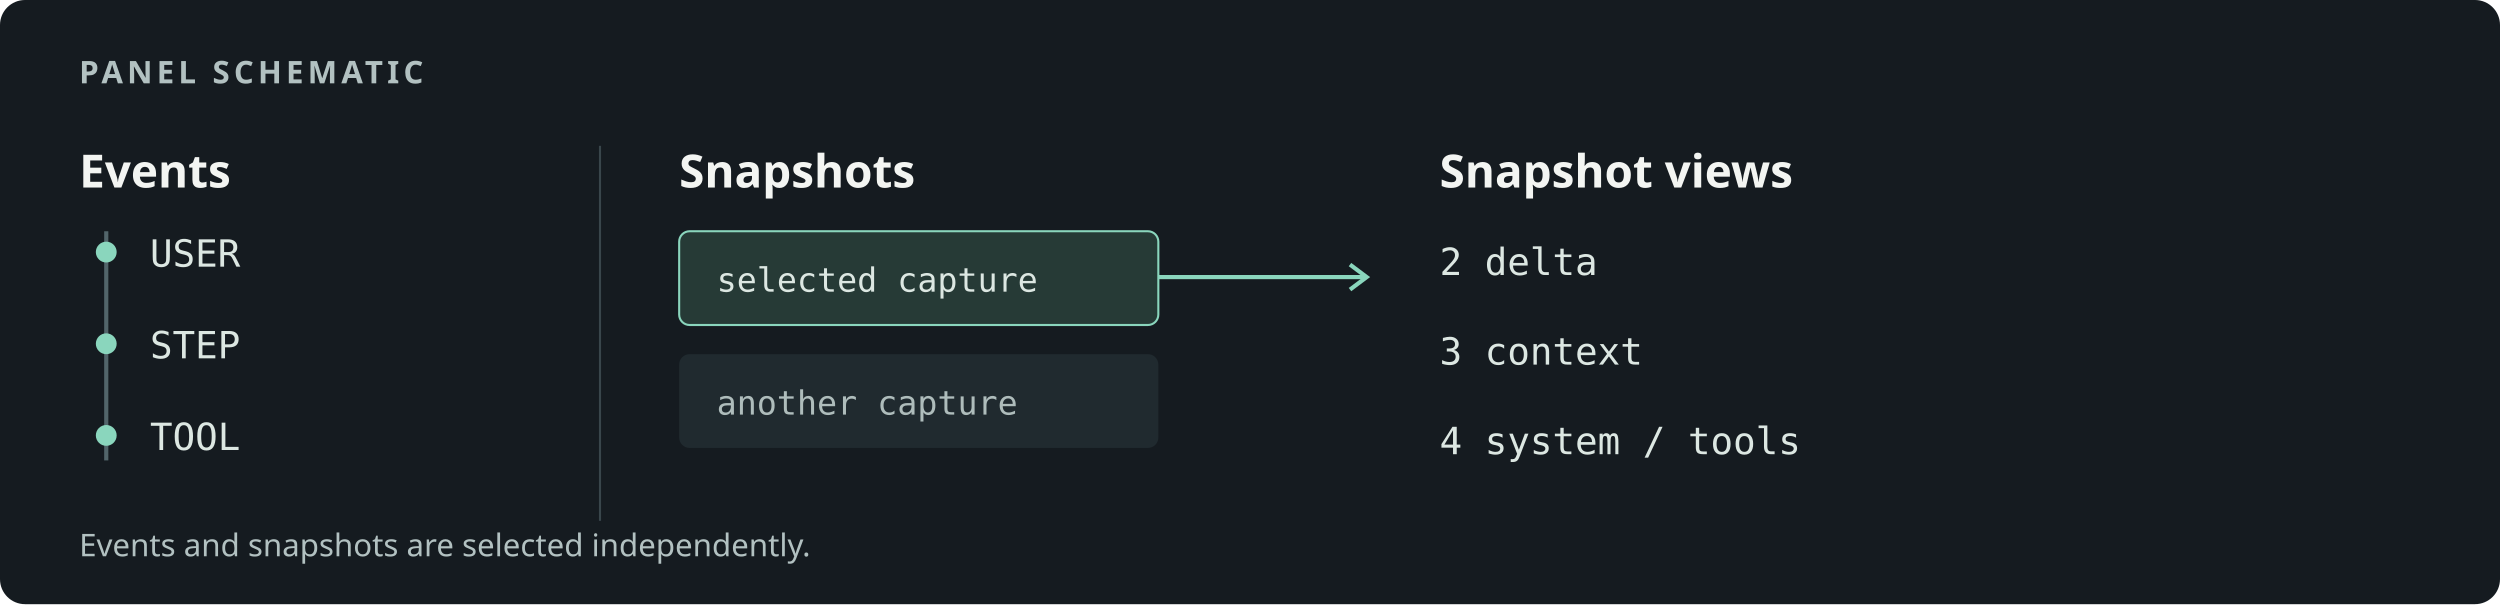
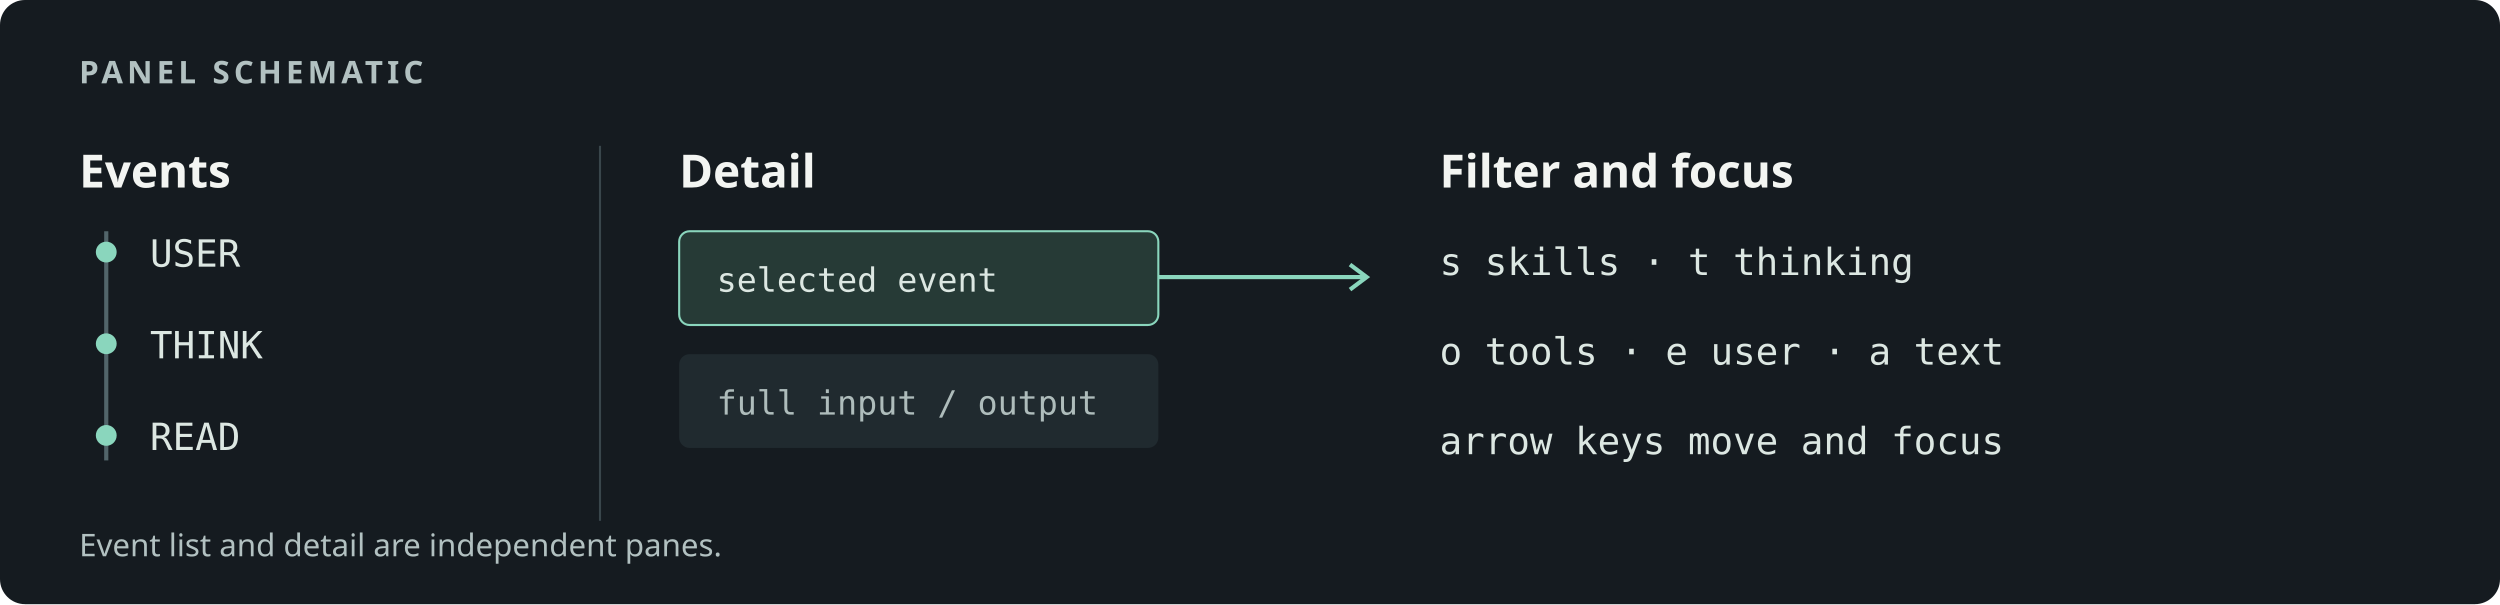
<svg xmlns="http://www.w3.org/2000/svg" viewBox="0 0 1200 290" role="img" aria-labelledby="title desc">
  <rect width="1200" height="290" rx="12" fill="#151b20" />
  <text x="38" y="40" fill="#b2c1c1" font-family="system-ui, sans-serif" font-size="15" font-weight="600" letter-spacing="2">PANEL SCHEMATIC</text>
  <text x="38" y="90" fill="#f3f5f2" font-family="system-ui, sans-serif" font-size="22" font-weight="700">Events</text>
  <path d="M51 111v110" stroke="#52656a" stroke-width="2" />
  <circle cx="51" cy="121" r="5" fill="#8ad6bd" />
  <circle cx="51" cy="165" r="5" fill="#8ad6bd" />
  <circle cx="51" cy="209" r="5" fill="#8ad6bd" />
  <text x="72" y="128" fill="#dce7e2" font-family="monospace" font-size="18">USER</text>
-   <text x="72" y="172" fill="#dce7e2" font-family="monospace" font-size="18">STEP</text>
-   <text x="72" y="216" fill="#dce7e2" font-family="monospace" font-size="18">TOOL</text>
+   <text x="72" y="172" fill="#dce7e2" font-family="monospace" font-size="18">THINK</text>
+   <text x="72" y="216" fill="#dce7e2" font-family="monospace" font-size="18">READ</text>
  <path d="M288 70v180" stroke="#39464b" />
-   <text x="326" y="90" fill="#f3f5f2" font-family="system-ui, sans-serif" font-size="22" font-weight="700">Snapshots</text>
+   <text x="326" y="90" fill="#f3f5f2" font-family="system-ui, sans-serif" font-size="22" font-weight="700">Detail</text>
  <rect x="326" y="111" width="230" height="45" rx="5" fill="#263a36" stroke="#8ad6bd" />
-   <text x="344" y="140" fill="#dce7e2" font-family="monospace" font-size="16">selected capture</text>
+   <text x="344" y="140" fill="#dce7e2" font-family="monospace" font-size="16">selected event</text>
  <rect x="326" y="170" width="230" height="45" rx="5" fill="#202a2f" />
-   <text x="344" y="199" fill="#aebcbb" font-family="monospace" font-size="16">another capture</text>
+   <text x="344" y="199" fill="#aebcbb" font-family="monospace" font-size="16">full input / output</text>
  <path d="M556 133h100" stroke="#8ad6bd" stroke-width="2" />
  <path d="m648 127 8 6-8 6" fill="none" stroke="#8ad6bd" stroke-width="2" />
-   <text x="691" y="90" fill="#f3f5f2" font-family="system-ui, sans-serif" font-size="22" font-weight="700">Snapshot views</text>
-   <text x="691" y="132" fill="#dce7e2" font-family="monospace" font-size="18">2  delta</text>
-   <text x="691" y="175" fill="#dce7e2" font-family="monospace" font-size="18">3  context</text>
-   <text x="691" y="218" fill="#dce7e2" font-family="monospace" font-size="18">4  system / tools</text>
-   <text x="38" y="267" fill="#b2c1c1" font-family="system-ui, sans-serif" font-size="15">Events and snapshots are selected independently.</text>
+   <text x="691" y="90" fill="#f3f5f2" font-family="system-ui, sans-serif" font-size="22" font-weight="700">Filter and focus</text>
+   <text x="691" y="132" fill="#dce7e2" font-family="monospace" font-size="18">s skills · t thinking</text>
+   <text x="691" y="175" fill="#dce7e2" font-family="monospace" font-size="18">o tools · e user · a text</text>
+   <text x="691" y="218" fill="#dce7e2" font-family="monospace" font-size="18">arrow keys move and focus</text>
+   <text x="38" y="267" fill="#b2c1c1" font-family="system-ui, sans-serif" font-size="15">Event list and detail are independent panes.</text>
</svg>
